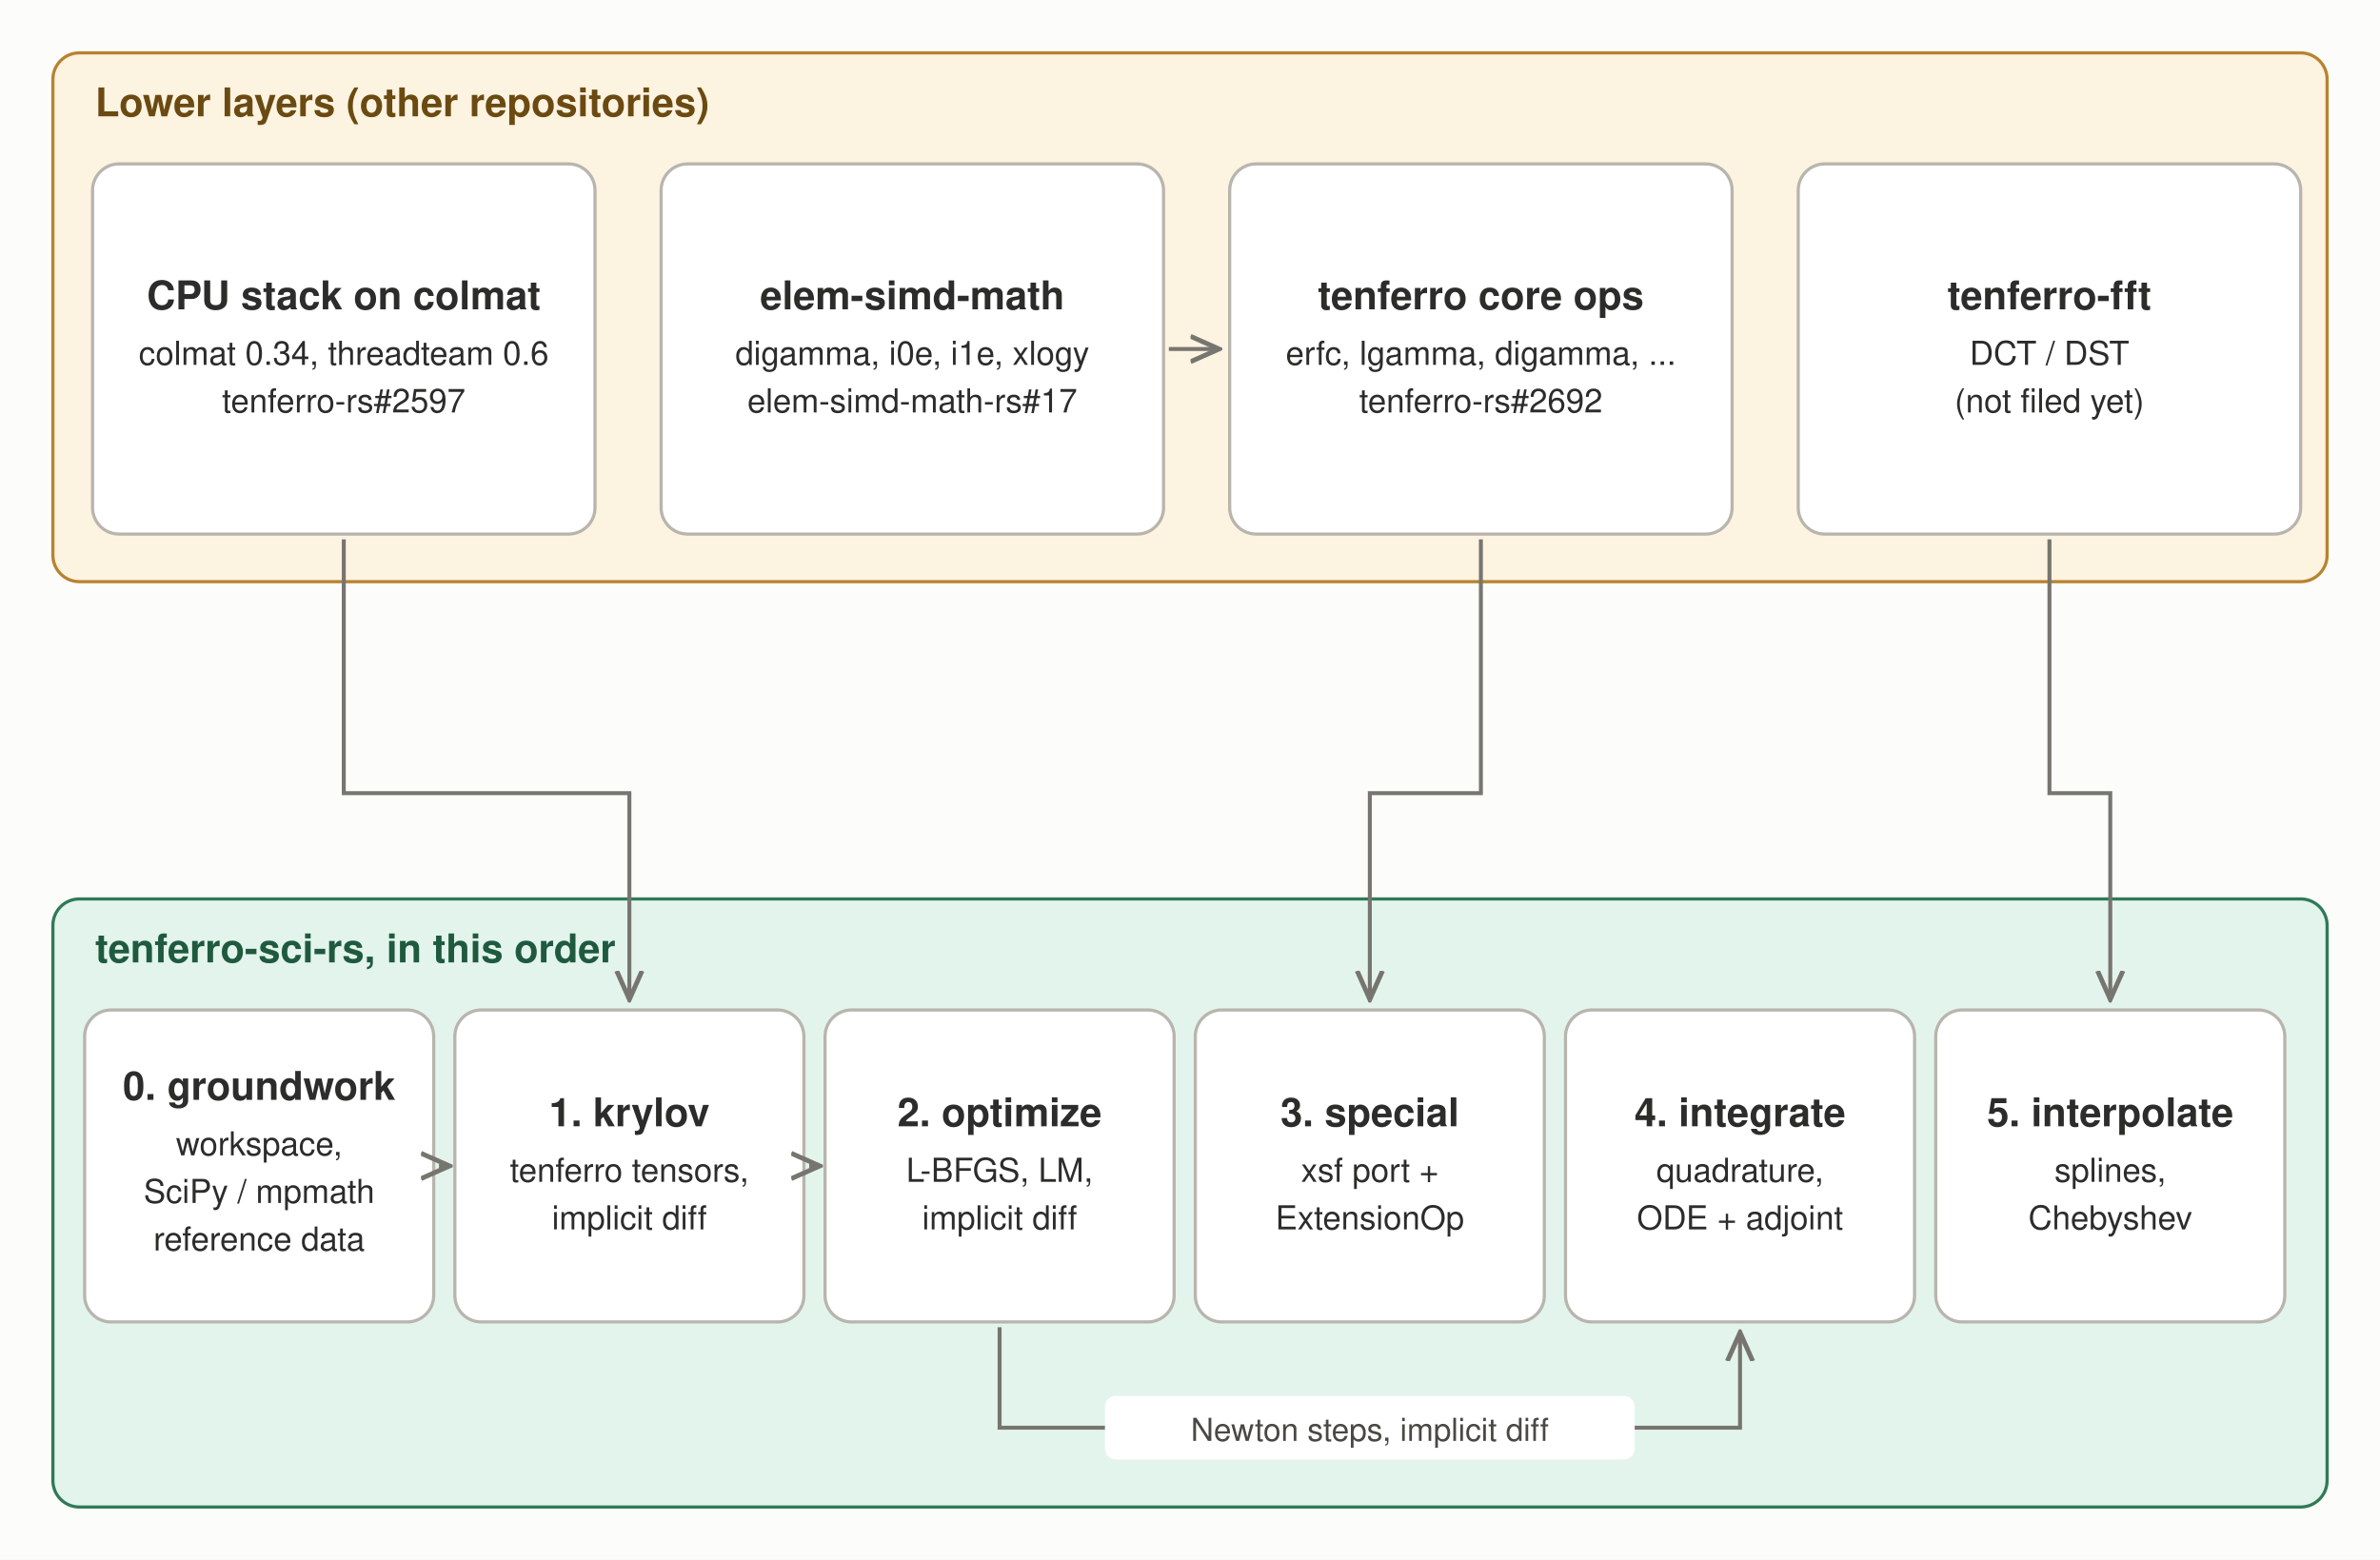
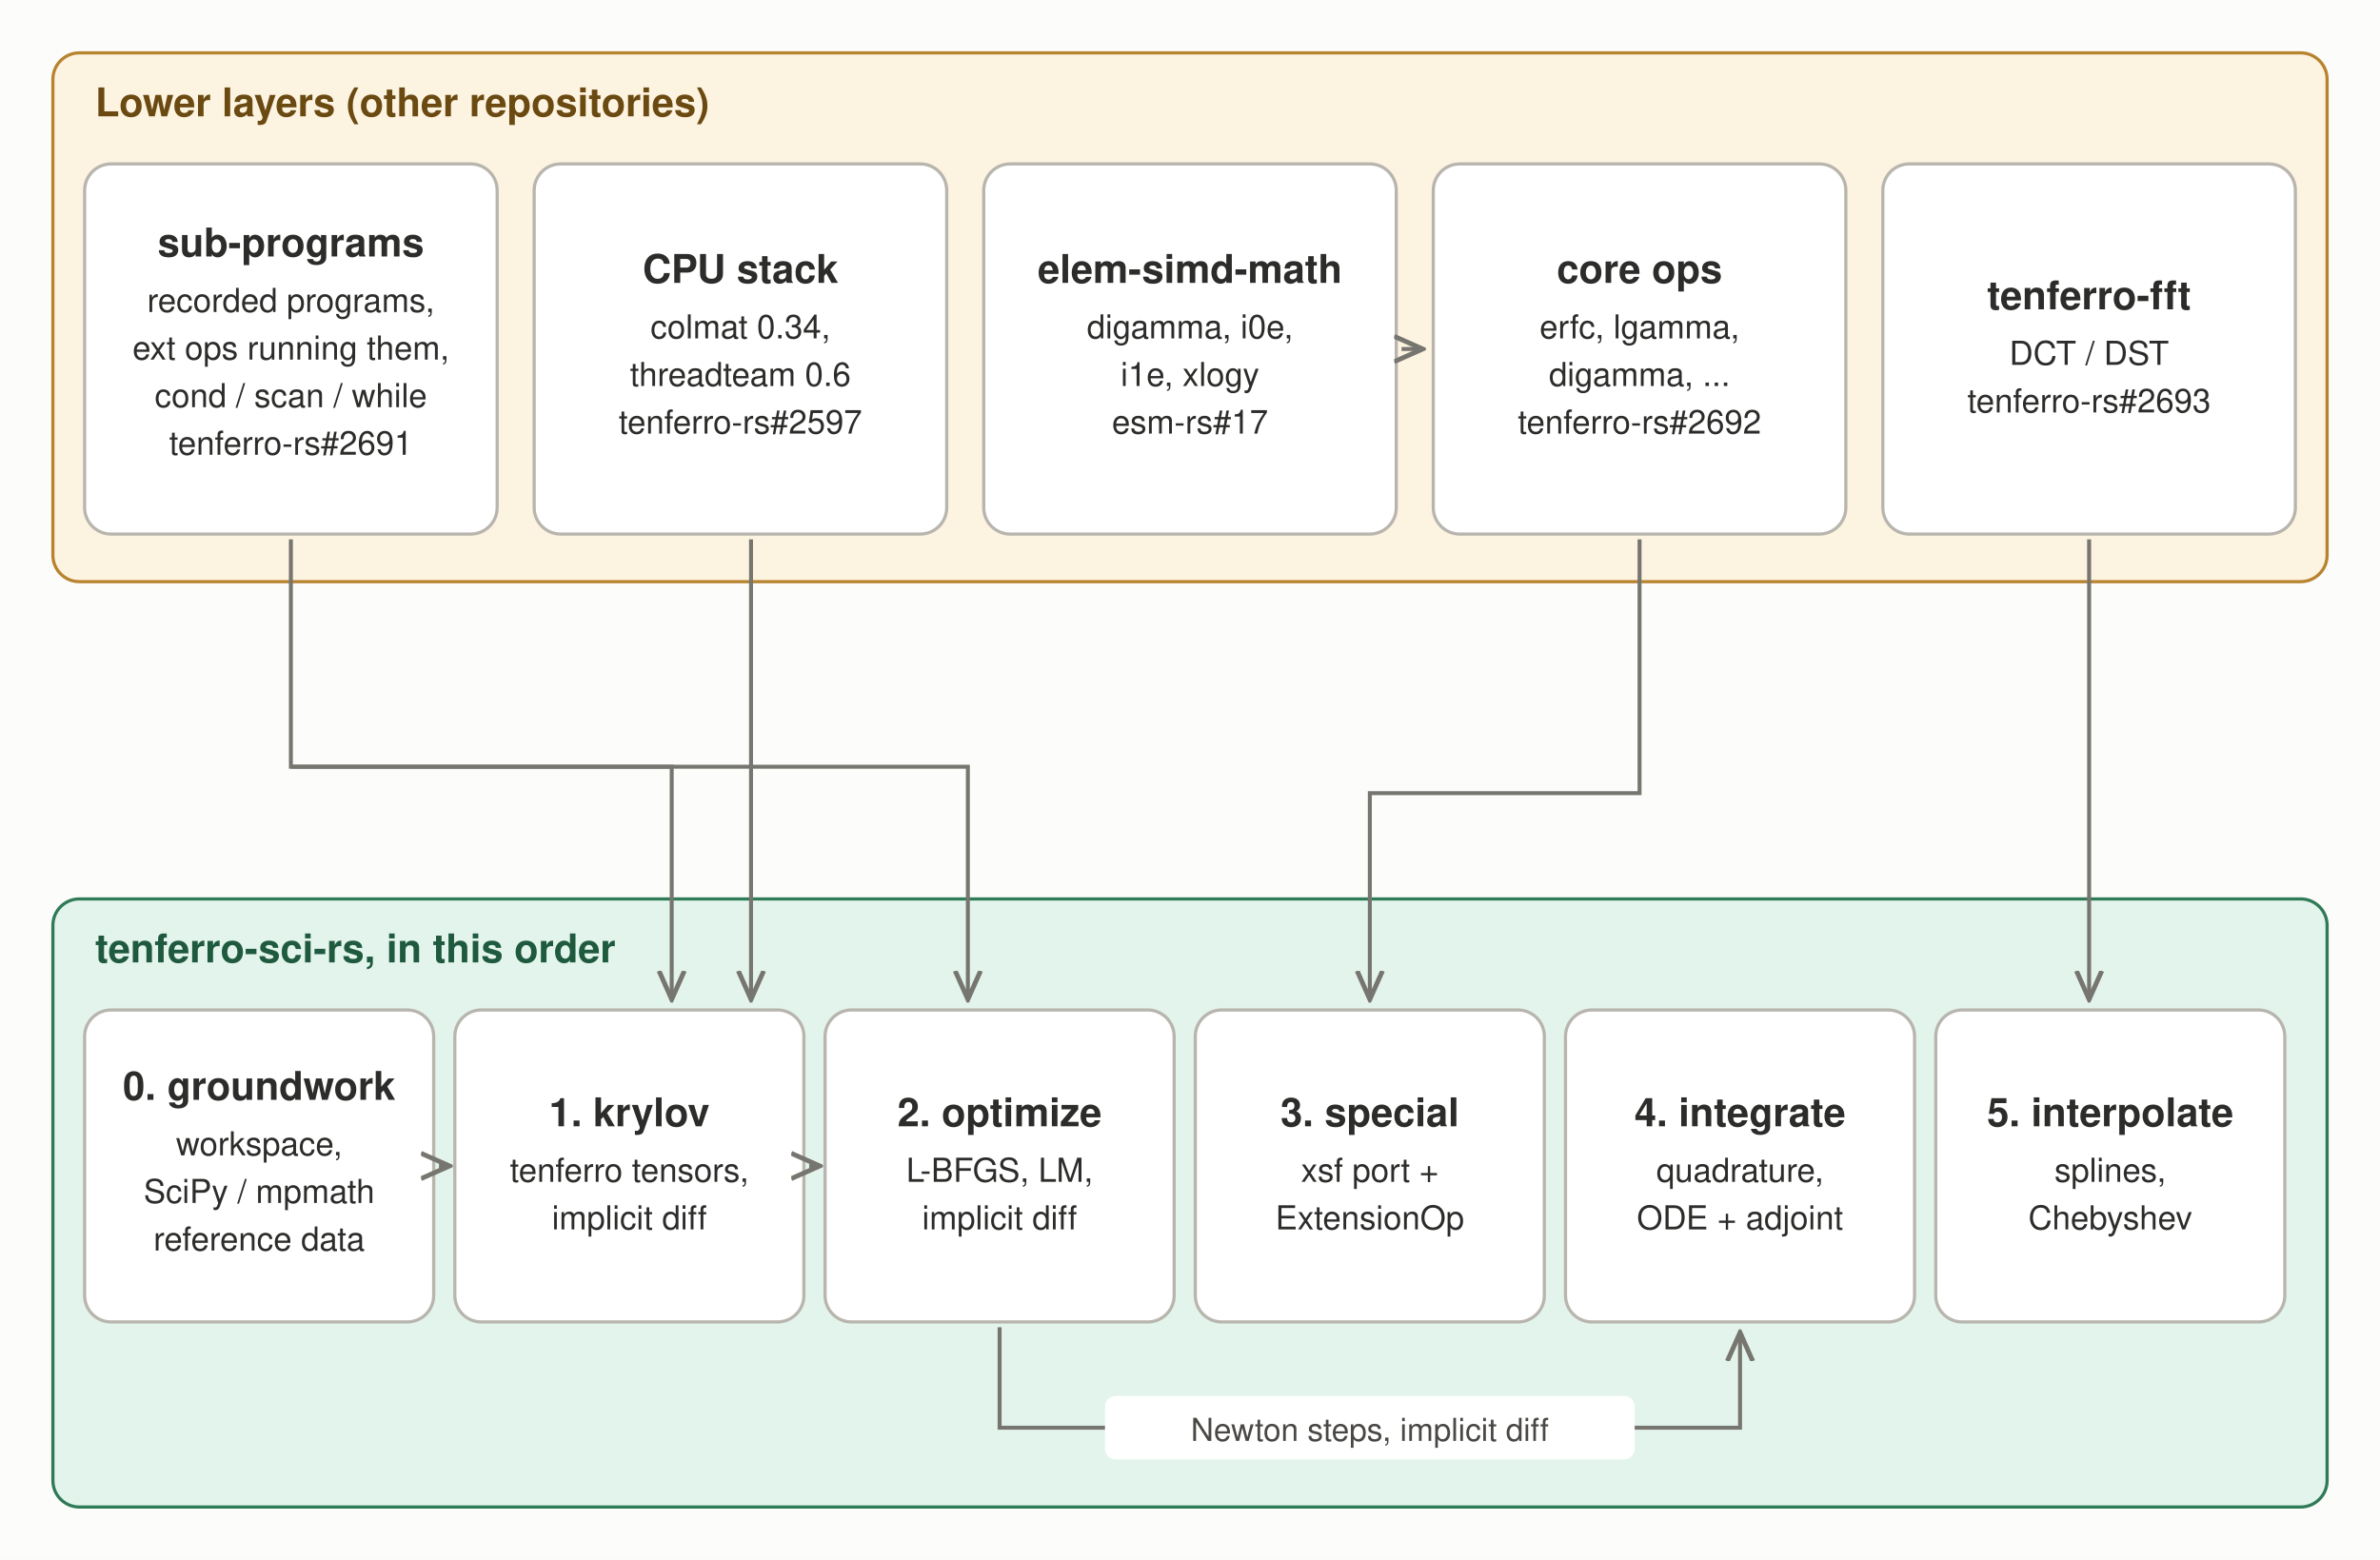
<svg xmlns="http://www.w3.org/2000/svg" width="900" height="590" viewBox="0 0 900 590">
  <defs>
    <marker id="head" viewBox="0 0 10 10" refX="9" refY="5" markerWidth="8" markerHeight="8" orient="auto-start-reverse">
      <path d="M 0 1 L 9 5 L 0 9" fill="none" stroke="#77756F" stroke-width="1.5" />
    </marker>
  </defs>
  <rect width="900" height="590" fill="#FCFCFA" />
  <rect x="20" y="20" width="860" height="200" rx="10" fill="#FDF3E1" stroke="#B7832F" stroke-width="1.2" />
  <text x="36" y="44" font-family="-apple-system, BlinkMacSystemFont, 'Segoe UI', Helvetica, Arial, sans-serif" font-size="15" font-weight="600" fill="#6B4A12" text-anchor="start">Lower layers (other repositories)</text>
-   <rect x="35" y="62" width="190" height="140" rx="10" fill="#FFFFFF" stroke="#B8B5AE" stroke-width="1.2" />
-   <text x="130.0" y="117.0" font-family="-apple-system, BlinkMacSystemFont, 'Segoe UI', Helvetica, Arial, sans-serif" font-size="15" font-weight="600" fill="#2C2C2A" text-anchor="middle">CPU stack on colmat</text>
-   <text x="130.0" y="138.0" font-family="-apple-system, BlinkMacSystemFont, 'Segoe UI', Helvetica, Arial, sans-serif" font-size="12.5" font-weight="400" fill="#2C2C2A" text-anchor="middle">colmat 0.34, threadteam 0.6</text>
-   <text x="130.0" y="156.0" font-family="-apple-system, BlinkMacSystemFont, 'Segoe UI', Helvetica, Arial, sans-serif" font-size="12.5" font-weight="400" fill="#2C2C2A" text-anchor="middle">tenferro-rs#2597</text>
-   <rect x="250" y="62" width="190" height="140" rx="10" fill="#FFFFFF" stroke="#B8B5AE" stroke-width="1.2" />
-   <text x="345.0" y="117.0" font-family="-apple-system, BlinkMacSystemFont, 'Segoe UI', Helvetica, Arial, sans-serif" font-size="15" font-weight="600" fill="#2C2C2A" text-anchor="middle">elem-simd-math</text>
-   <text x="345.0" y="138.0" font-family="-apple-system, BlinkMacSystemFont, 'Segoe UI', Helvetica, Arial, sans-serif" font-size="12.5" font-weight="400" fill="#2C2C2A" text-anchor="middle">digamma, i0e, i1e, xlogy</text>
-   <text x="345.0" y="156.0" font-family="-apple-system, BlinkMacSystemFont, 'Segoe UI', Helvetica, Arial, sans-serif" font-size="12.5" font-weight="400" fill="#2C2C2A" text-anchor="middle">elem-simd-math-rs#17</text>
-   <rect x="465" y="62" width="190" height="140" rx="10" fill="#FFFFFF" stroke="#B8B5AE" stroke-width="1.2" />
-   <text x="560.0" y="117.0" font-family="-apple-system, BlinkMacSystemFont, 'Segoe UI', Helvetica, Arial, sans-serif" font-size="15" font-weight="600" fill="#2C2C2A" text-anchor="middle">tenferro core ops</text>
-   <text x="560.0" y="138.0" font-family="-apple-system, BlinkMacSystemFont, 'Segoe UI', Helvetica, Arial, sans-serif" font-size="12.5" font-weight="400" fill="#2C2C2A" text-anchor="middle">erfc, lgamma, digamma, ...</text>
-   <text x="560.0" y="156.0" font-family="-apple-system, BlinkMacSystemFont, 'Segoe UI', Helvetica, Arial, sans-serif" font-size="12.5" font-weight="400" fill="#2C2C2A" text-anchor="middle">tenferro-rs#2692</text>
-   <rect x="680" y="62" width="190" height="140" rx="10" fill="#FFFFFF" stroke="#B8B5AE" stroke-width="1.2" />
-   <text x="775.0" y="117.0" font-family="-apple-system, BlinkMacSystemFont, 'Segoe UI', Helvetica, Arial, sans-serif" font-size="15" font-weight="600" fill="#2C2C2A" text-anchor="middle">tenferro-fft</text>
-   <text x="775.0" y="138.0" font-family="-apple-system, BlinkMacSystemFont, 'Segoe UI', Helvetica, Arial, sans-serif" font-size="12.5" font-weight="400" fill="#2C2C2A" text-anchor="middle">DCT / DST</text>
-   <text x="775.0" y="156.0" font-family="-apple-system, BlinkMacSystemFont, 'Segoe UI', Helvetica, Arial, sans-serif" font-size="12.5" font-weight="400" fill="#2C2C2A" text-anchor="middle">(not filed yet)</text>
-   <path d="M 442 132 L 461 132" fill="none" stroke="#77756F" stroke-width="1.5" marker-end="url(#head)" />
+   <rect x="32" y="62" width="156" height="140" rx="10" fill="#FFFFFF" stroke="#B8B5AE" stroke-width="1.2" />
+   <text x="110.0" y="97.0" font-family="-apple-system, BlinkMacSystemFont, 'Segoe UI', Helvetica, Arial, sans-serif" font-size="15" font-weight="600" fill="#2C2C2A" text-anchor="middle">sub-programs</text>
+   <text x="110.0" y="118.0" font-family="-apple-system, BlinkMacSystemFont, 'Segoe UI', Helvetica, Arial, sans-serif" font-size="12.5" font-weight="400" fill="#2C2C2A" text-anchor="middle">recorded programs,</text>
+   <text x="110.0" y="136.0" font-family="-apple-system, BlinkMacSystemFont, 'Segoe UI', Helvetica, Arial, sans-serif" font-size="12.5" font-weight="400" fill="#2C2C2A" text-anchor="middle">ext ops running them,</text>
+   <text x="110.0" y="154.0" font-family="-apple-system, BlinkMacSystemFont, 'Segoe UI', Helvetica, Arial, sans-serif" font-size="12.5" font-weight="400" fill="#2C2C2A" text-anchor="middle">cond / scan / while</text>
+   <text x="110.0" y="172.0" font-family="-apple-system, BlinkMacSystemFont, 'Segoe UI', Helvetica, Arial, sans-serif" font-size="12.5" font-weight="400" fill="#2C2C2A" text-anchor="middle">tenferro-rs#2691</text>
+   <rect x="202" y="62" width="156" height="140" rx="10" fill="#FFFFFF" stroke="#B8B5AE" stroke-width="1.2" />
+   <text x="280.0" y="107.0" font-family="-apple-system, BlinkMacSystemFont, 'Segoe UI', Helvetica, Arial, sans-serif" font-size="15" font-weight="600" fill="#2C2C2A" text-anchor="middle">CPU stack</text>
+   <text x="280.0" y="128.0" font-family="-apple-system, BlinkMacSystemFont, 'Segoe UI', Helvetica, Arial, sans-serif" font-size="12.5" font-weight="400" fill="#2C2C2A" text-anchor="middle">colmat 0.34,</text>
+   <text x="280.0" y="146.0" font-family="-apple-system, BlinkMacSystemFont, 'Segoe UI', Helvetica, Arial, sans-serif" font-size="12.5" font-weight="400" fill="#2C2C2A" text-anchor="middle">threadteam 0.6</text>
+   <text x="280.0" y="164.0" font-family="-apple-system, BlinkMacSystemFont, 'Segoe UI', Helvetica, Arial, sans-serif" font-size="12.5" font-weight="400" fill="#2C2C2A" text-anchor="middle">tenferro-rs#2597</text>
+   <rect x="372" y="62" width="156" height="140" rx="10" fill="#FFFFFF" stroke="#B8B5AE" stroke-width="1.2" />
+   <text x="450.0" y="107.0" font-family="-apple-system, BlinkMacSystemFont, 'Segoe UI', Helvetica, Arial, sans-serif" font-size="15" font-weight="600" fill="#2C2C2A" text-anchor="middle">elem-simd-math</text>
+   <text x="450.0" y="128.0" font-family="-apple-system, BlinkMacSystemFont, 'Segoe UI', Helvetica, Arial, sans-serif" font-size="12.5" font-weight="400" fill="#2C2C2A" text-anchor="middle">digamma, i0e,</text>
+   <text x="450.0" y="146.0" font-family="-apple-system, BlinkMacSystemFont, 'Segoe UI', Helvetica, Arial, sans-serif" font-size="12.5" font-weight="400" fill="#2C2C2A" text-anchor="middle">i1e, xlogy</text>
+   <text x="450.0" y="164.0" font-family="-apple-system, BlinkMacSystemFont, 'Segoe UI', Helvetica, Arial, sans-serif" font-size="12.5" font-weight="400" fill="#2C2C2A" text-anchor="middle">esm-rs#17</text>
+   <rect x="542" y="62" width="156" height="140" rx="10" fill="#FFFFFF" stroke="#B8B5AE" stroke-width="1.2" />
+   <text x="620.0" y="107.0" font-family="-apple-system, BlinkMacSystemFont, 'Segoe UI', Helvetica, Arial, sans-serif" font-size="15" font-weight="600" fill="#2C2C2A" text-anchor="middle">core ops</text>
+   <text x="620.0" y="128.0" font-family="-apple-system, BlinkMacSystemFont, 'Segoe UI', Helvetica, Arial, sans-serif" font-size="12.5" font-weight="400" fill="#2C2C2A" text-anchor="middle">erfc, lgamma,</text>
+   <text x="620.0" y="146.0" font-family="-apple-system, BlinkMacSystemFont, 'Segoe UI', Helvetica, Arial, sans-serif" font-size="12.5" font-weight="400" fill="#2C2C2A" text-anchor="middle">digamma, ...</text>
+   <text x="620.0" y="164.0" font-family="-apple-system, BlinkMacSystemFont, 'Segoe UI', Helvetica, Arial, sans-serif" font-size="12.5" font-weight="400" fill="#2C2C2A" text-anchor="middle">tenferro-rs#2692</text>
+   <rect x="712" y="62" width="156" height="140" rx="10" fill="#FFFFFF" stroke="#B8B5AE" stroke-width="1.2" />
+   <text x="790.0" y="117.0" font-family="-apple-system, BlinkMacSystemFont, 'Segoe UI', Helvetica, Arial, sans-serif" font-size="15" font-weight="600" fill="#2C2C2A" text-anchor="middle">tenferro-fft</text>
+   <text x="790.0" y="138.0" font-family="-apple-system, BlinkMacSystemFont, 'Segoe UI', Helvetica, Arial, sans-serif" font-size="12.5" font-weight="400" fill="#2C2C2A" text-anchor="middle">DCT / DST</text>
+   <text x="790.0" y="156.0" font-family="-apple-system, BlinkMacSystemFont, 'Segoe UI', Helvetica, Arial, sans-serif" font-size="12.5" font-weight="400" fill="#2C2C2A" text-anchor="middle">tenferro-rs#2693</text>
+   <path d="M 530 132 L 538 132" fill="none" stroke="#77756F" stroke-width="1.5" marker-end="url(#head)" />
  <rect x="20" y="340" width="860" height="230" rx="10" fill="#E3F4EC" stroke="#2F7A57" stroke-width="1.2" />
  <text x="36" y="364" font-family="-apple-system, BlinkMacSystemFont, 'Segoe UI', Helvetica, Arial, sans-serif" font-size="15" font-weight="600" fill="#1F5A3F" text-anchor="start">tenferro-sci-rs, in this order</text>
  <rect x="32" y="382" width="132" height="118" rx="10" fill="#FFFFFF" stroke="#B8B5AE" stroke-width="1.2" />
  <text x="98.0" y="416.0" font-family="-apple-system, BlinkMacSystemFont, 'Segoe UI', Helvetica, Arial, sans-serif" font-size="15" font-weight="600" fill="#2C2C2A" text-anchor="middle">0. groundwork</text>
  <text x="98.0" y="437.0" font-family="-apple-system, BlinkMacSystemFont, 'Segoe UI', Helvetica, Arial, sans-serif" font-size="12.5" font-weight="400" fill="#2C2C2A" text-anchor="middle">workspace,</text>
  <text x="98.0" y="455.0" font-family="-apple-system, BlinkMacSystemFont, 'Segoe UI', Helvetica, Arial, sans-serif" font-size="12.5" font-weight="400" fill="#2C2C2A" text-anchor="middle">SciPy / mpmath</text>
  <text x="98.0" y="473.0" font-family="-apple-system, BlinkMacSystemFont, 'Segoe UI', Helvetica, Arial, sans-serif" font-size="12.5" font-weight="400" fill="#2C2C2A" text-anchor="middle">reference data</text>
  <rect x="172" y="382" width="132" height="118" rx="10" fill="#FFFFFF" stroke="#B8B5AE" stroke-width="1.2" />
  <text x="238.0" y="426.0" font-family="-apple-system, BlinkMacSystemFont, 'Segoe UI', Helvetica, Arial, sans-serif" font-size="15" font-weight="600" fill="#2C2C2A" text-anchor="middle">1. krylov</text>
  <text x="238.0" y="447.0" font-family="-apple-system, BlinkMacSystemFont, 'Segoe UI', Helvetica, Arial, sans-serif" font-size="12.5" font-weight="400" fill="#2C2C2A" text-anchor="middle">tenferro tensors,</text>
  <text x="238.0" y="465.0" font-family="-apple-system, BlinkMacSystemFont, 'Segoe UI', Helvetica, Arial, sans-serif" font-size="12.5" font-weight="400" fill="#2C2C2A" text-anchor="middle">implicit diff</text>
  <rect x="312" y="382" width="132" height="118" rx="10" fill="#FFFFFF" stroke="#B8B5AE" stroke-width="1.2" />
  <text x="378.0" y="426.0" font-family="-apple-system, BlinkMacSystemFont, 'Segoe UI', Helvetica, Arial, sans-serif" font-size="15" font-weight="600" fill="#2C2C2A" text-anchor="middle">2. optimize</text>
  <text x="378.0" y="447.0" font-family="-apple-system, BlinkMacSystemFont, 'Segoe UI', Helvetica, Arial, sans-serif" font-size="12.5" font-weight="400" fill="#2C2C2A" text-anchor="middle">L-BFGS, LM,</text>
  <text x="378.0" y="465.0" font-family="-apple-system, BlinkMacSystemFont, 'Segoe UI', Helvetica, Arial, sans-serif" font-size="12.5" font-weight="400" fill="#2C2C2A" text-anchor="middle">implicit diff</text>
  <rect x="452" y="382" width="132" height="118" rx="10" fill="#FFFFFF" stroke="#B8B5AE" stroke-width="1.2" />
  <text x="518.0" y="426.0" font-family="-apple-system, BlinkMacSystemFont, 'Segoe UI', Helvetica, Arial, sans-serif" font-size="15" font-weight="600" fill="#2C2C2A" text-anchor="middle">3. special</text>
  <text x="518.0" y="447.0" font-family="-apple-system, BlinkMacSystemFont, 'Segoe UI', Helvetica, Arial, sans-serif" font-size="12.5" font-weight="400" fill="#2C2C2A" text-anchor="middle">xsf port +</text>
  <text x="518.0" y="465.0" font-family="-apple-system, BlinkMacSystemFont, 'Segoe UI', Helvetica, Arial, sans-serif" font-size="12.5" font-weight="400" fill="#2C2C2A" text-anchor="middle">ExtensionOp</text>
  <rect x="592" y="382" width="132" height="118" rx="10" fill="#FFFFFF" stroke="#B8B5AE" stroke-width="1.2" />
  <text x="658.0" y="426.0" font-family="-apple-system, BlinkMacSystemFont, 'Segoe UI', Helvetica, Arial, sans-serif" font-size="15" font-weight="600" fill="#2C2C2A" text-anchor="middle">4. integrate</text>
  <text x="658.0" y="447.0" font-family="-apple-system, BlinkMacSystemFont, 'Segoe UI', Helvetica, Arial, sans-serif" font-size="12.5" font-weight="400" fill="#2C2C2A" text-anchor="middle">quadrature,</text>
  <text x="658.0" y="465.0" font-family="-apple-system, BlinkMacSystemFont, 'Segoe UI', Helvetica, Arial, sans-serif" font-size="12.5" font-weight="400" fill="#2C2C2A" text-anchor="middle">ODE + adjoint</text>
  <rect x="732" y="382" width="132" height="118" rx="10" fill="#FFFFFF" stroke="#B8B5AE" stroke-width="1.2" />
  <text x="798.0" y="426.0" font-family="-apple-system, BlinkMacSystemFont, 'Segoe UI', Helvetica, Arial, sans-serif" font-size="15" font-weight="600" fill="#2C2C2A" text-anchor="middle">5. interpolate</text>
  <text x="798.0" y="447.0" font-family="-apple-system, BlinkMacSystemFont, 'Segoe UI', Helvetica, Arial, sans-serif" font-size="12.5" font-weight="400" fill="#2C2C2A" text-anchor="middle">splines,</text>
  <text x="798.0" y="465.0" font-family="-apple-system, BlinkMacSystemFont, 'Segoe UI', Helvetica, Arial, sans-serif" font-size="12.5" font-weight="400" fill="#2C2C2A" text-anchor="middle">Chebyshev</text>
-   <path d="M 130 204 L 130 300 L 238 300 L 238 378" fill="none" stroke="#77756F" stroke-width="1.5" marker-end="url(#head)" />
-   <path d="M 560 204 L 560 300 L 518 300 L 518 378" fill="none" stroke="#77756F" stroke-width="1.5" marker-end="url(#head)" />
-   <path d="M 775 204 L 775 300 L 798 300 L 798 378" fill="none" stroke="#77756F" stroke-width="1.5" marker-end="url(#head)" />
+   <path d="M 110 204 L 110 290 L 254 290 L 254 378" fill="none" stroke="#77756F" stroke-width="1.5" marker-end="url(#head)" />
+   <path d="M 110 290 L 366 290 L 366 378" fill="none" stroke="#77756F" stroke-width="1.5" marker-end="url(#head)" />
+   <path d="M 284 204 L 284 378" fill="none" stroke="#77756F" stroke-width="1.5" marker-end="url(#head)" />
+   <path d="M 620 204 L 620 300 L 518 300 L 518 378" fill="none" stroke="#77756F" stroke-width="1.5" marker-end="url(#head)" />
+   <path d="M 790 204 L 790 378" fill="none" stroke="#77756F" stroke-width="1.5" marker-end="url(#head)" />
  <path d="M 166 441 L 170 441" fill="none" stroke="#77756F" stroke-width="1.5" marker-end="url(#head)" />
  <path d="M 306 441 L 310 441" fill="none" stroke="#77756F" stroke-width="1.5" marker-end="url(#head)" />
  <path d="M 378 502 L 378 540 L 658 540 L 658 504" fill="none" stroke="#77756F" stroke-width="1.5" marker-end="url(#head)" />
  <rect x="417.85" y="528.0" width="200.3" height="24" rx="4" fill="#FFFFFF" />
  <text x="518" y="545.0" font-family="-apple-system, BlinkMacSystemFont, 'Segoe UI', Helvetica, Arial, sans-serif" font-size="12" font-weight="400" fill="#4A4844" text-anchor="middle">Newton steps, implicit diff</text>
</svg>
